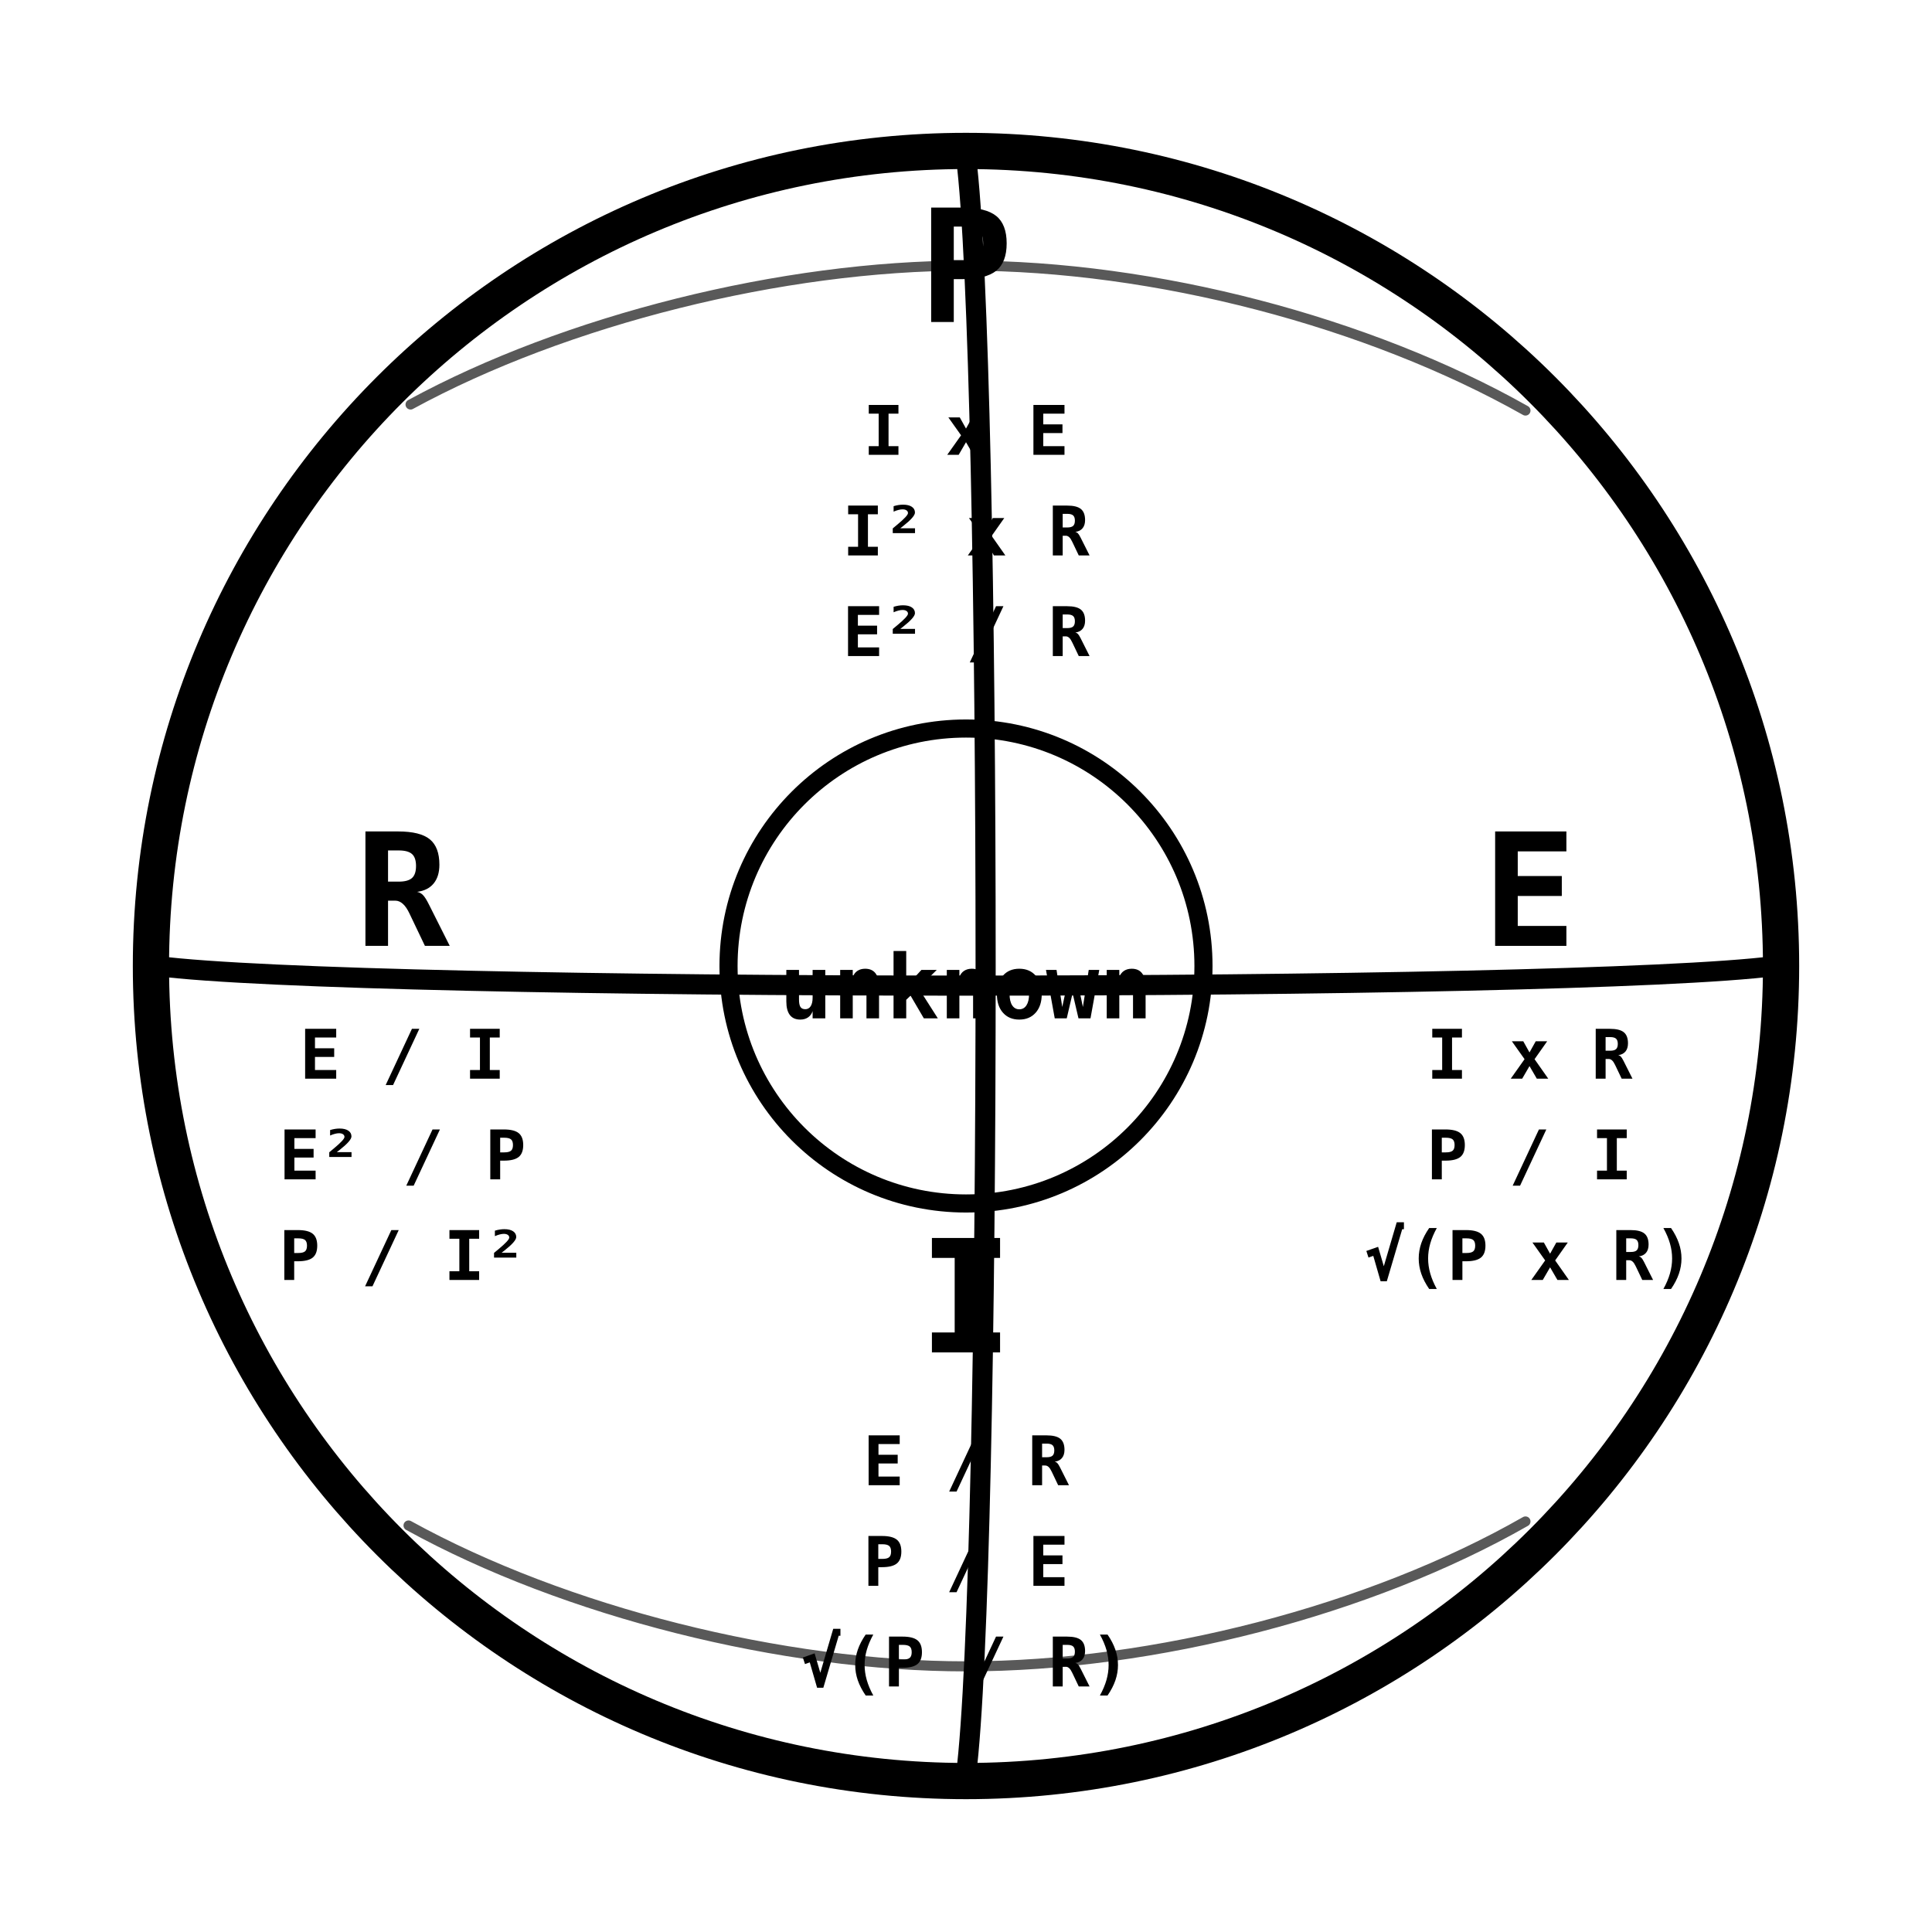
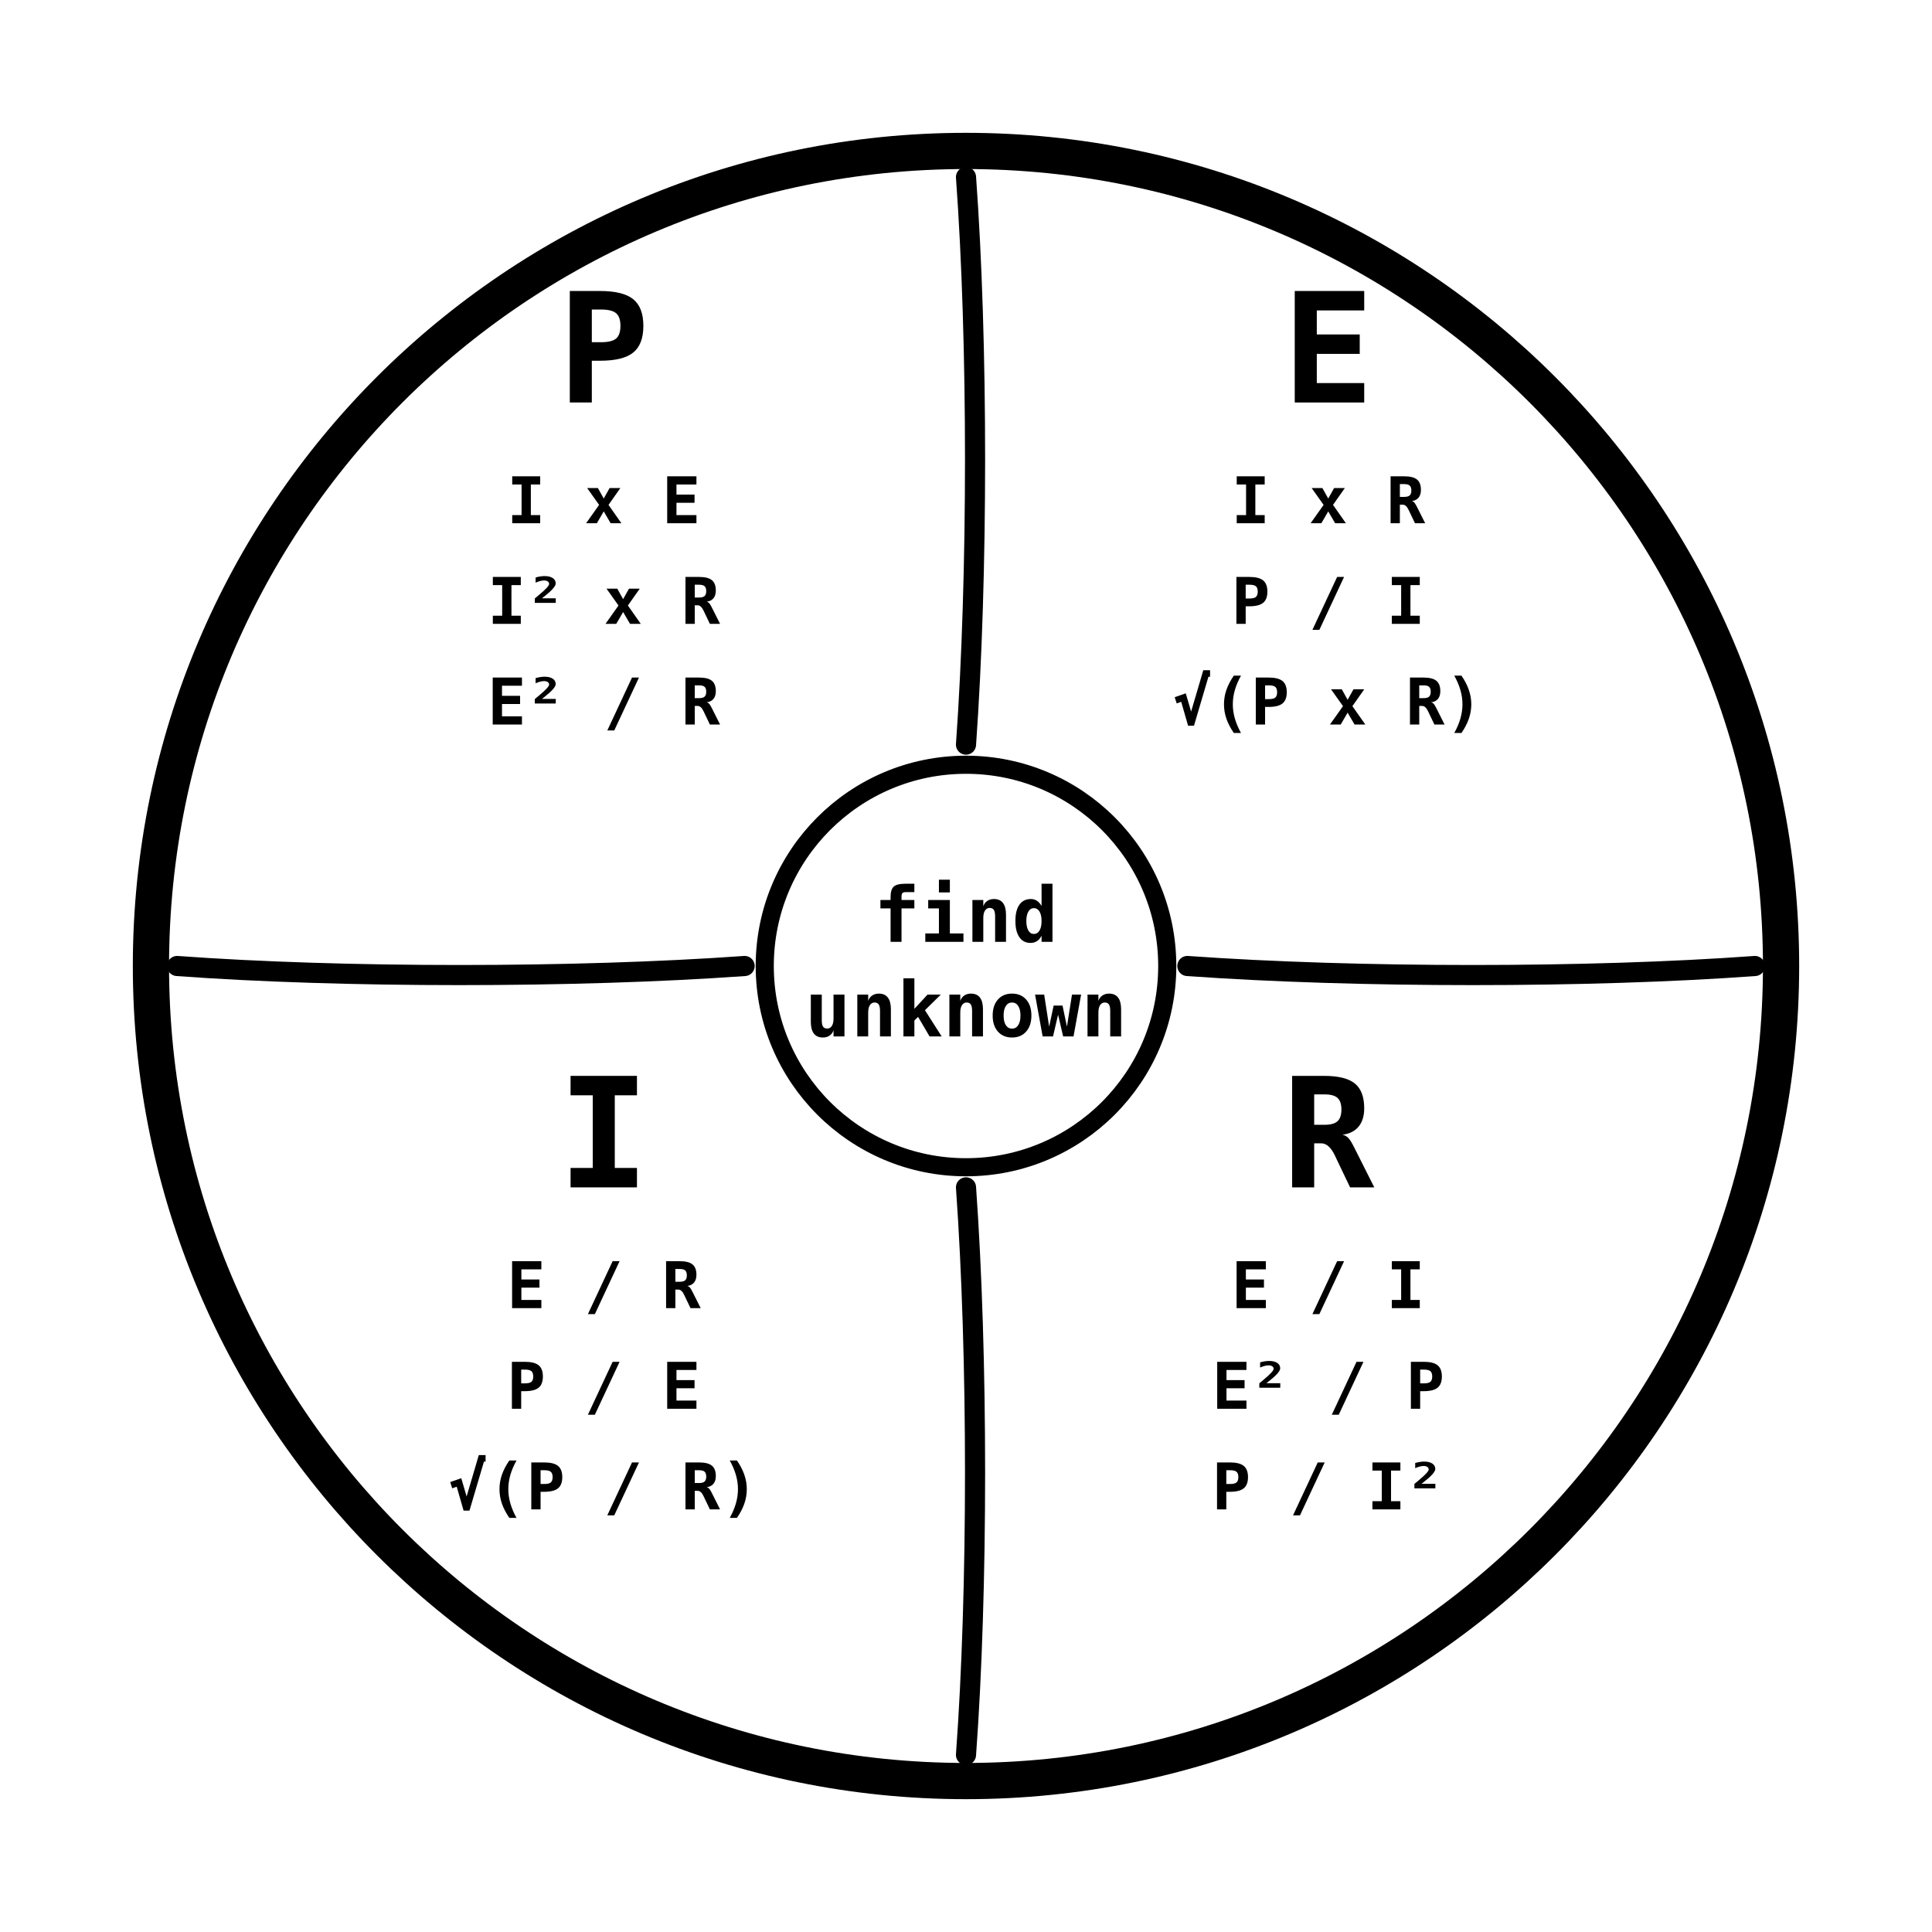
<svg xmlns="http://www.w3.org/2000/svg" id="ohms-law-power-wheel" viewBox="0 0 960 960" role="img">
  <g fill="none" stroke="currentColor" stroke-linecap="round" stroke-linejoin="round">
    <circle cx="480" cy="480" r="405" stroke-width="18" />
-     <path d="M480 78 C493 179 493 781 480 882" stroke-width="10" />
-     <path d="M78 480 C179 493 781 493 882 480" stroke-width="10" />
-     <circle cx="480" cy="480" r="118" stroke-width="9" />
-     <path d="M204 201 C281 159 389 132 480 132 C574 132 680 160 758 204" stroke-width="5" opacity="0.65" />
-     <path d="M203 758 C281 801 389 828 480 828 C574 828 681 800 758 756" stroke-width="5" opacity="0.65" />
+     <path d="M480 88 C486 170 486 286 480 370" stroke-width="10" />
+     <path d="M480 590 C486 674 486 790 480 872" stroke-width="10" />
+     <path d="M88 480 C170 486 286 486 370 480" stroke-width="10" />
+     <path d="M590 480 C674 486 790 486 872 480" stroke-width="10" />
+     <circle cx="480" cy="480" r="100" stroke-width="9" />
  </g>
  <g fill="currentColor" font-family="ui-monospace, SFMono-Regular, Menlo, Consolas, monospace" text-anchor="middle">
-     <text x="480" y="506" font-size="44" font-weight="700">unknown</text>
-     <text x="480" y="160" font-size="78" font-weight="800">P</text>
-     <text x="480" y="226" font-size="34" font-weight="700">I x E</text>
-     <text x="480" y="276" font-size="34" font-weight="700">I² x R</text>
-     <text x="480" y="326" font-size="34" font-weight="700">E² / R</text>
-     <text x="760" y="470" font-size="78" font-weight="800">E</text>
-     <text x="760" y="536" font-size="34" font-weight="700">I x R</text>
-     <text x="760" y="586" font-size="34" font-weight="700">P / I</text>
-     <text x="760" y="636" font-size="34" font-weight="700">√(P x R)</text>
-     <text x="480" y="672" font-size="78" font-weight="800">I</text>
-     <text x="480" y="738" font-size="34" font-weight="700">E / R</text>
-     <text x="480" y="788" font-size="34" font-weight="700">P / E</text>
-     <text x="480" y="838" font-size="34" font-weight="700">√(P / R)</text>
-     <text x="200" y="470" font-size="78" font-weight="800">R</text>
-     <text x="200" y="536" font-size="34" font-weight="700">E / I</text>
-     <text x="200" y="586" font-size="34" font-weight="700">E² / P</text>
-     <text x="200" y="636" font-size="34" font-weight="700">P / I²</text>
+     <text x="480" y="468" font-size="38" font-weight="700">find</text>
+     <text x="480" y="515" font-size="38" font-weight="700">unknown</text>
+     <text x="300" y="200" font-size="76" font-weight="800">P</text>
+     <text x="300" y="260" font-size="32" font-weight="700">I x E</text>
+     <text x="300" y="310" font-size="32" font-weight="700">I² x R</text>
+     <text x="300" y="360" font-size="32" font-weight="700">E² / R</text>
+     <text x="660" y="200" font-size="76" font-weight="800">E</text>
+     <text x="660" y="260" font-size="32" font-weight="700">I x R</text>
+     <text x="660" y="310" font-size="32" font-weight="700">P / I</text>
+     <text x="660" y="360" font-size="32" font-weight="700">√(P x R)</text>
+     <text x="300" y="590" font-size="76" font-weight="800">I</text>
+     <text x="300" y="650" font-size="32" font-weight="700">E / R</text>
+     <text x="300" y="700" font-size="32" font-weight="700">P / E</text>
+     <text x="300" y="750" font-size="32" font-weight="700">√(P / R)</text>
+     <text x="660" y="590" font-size="76" font-weight="800">R</text>
+     <text x="660" y="650" font-size="32" font-weight="700">E / I</text>
+     <text x="660" y="700" font-size="32" font-weight="700">E² / P</text>
+     <text x="660" y="750" font-size="32" font-weight="700">P / I²</text>
  </g>
</svg>
